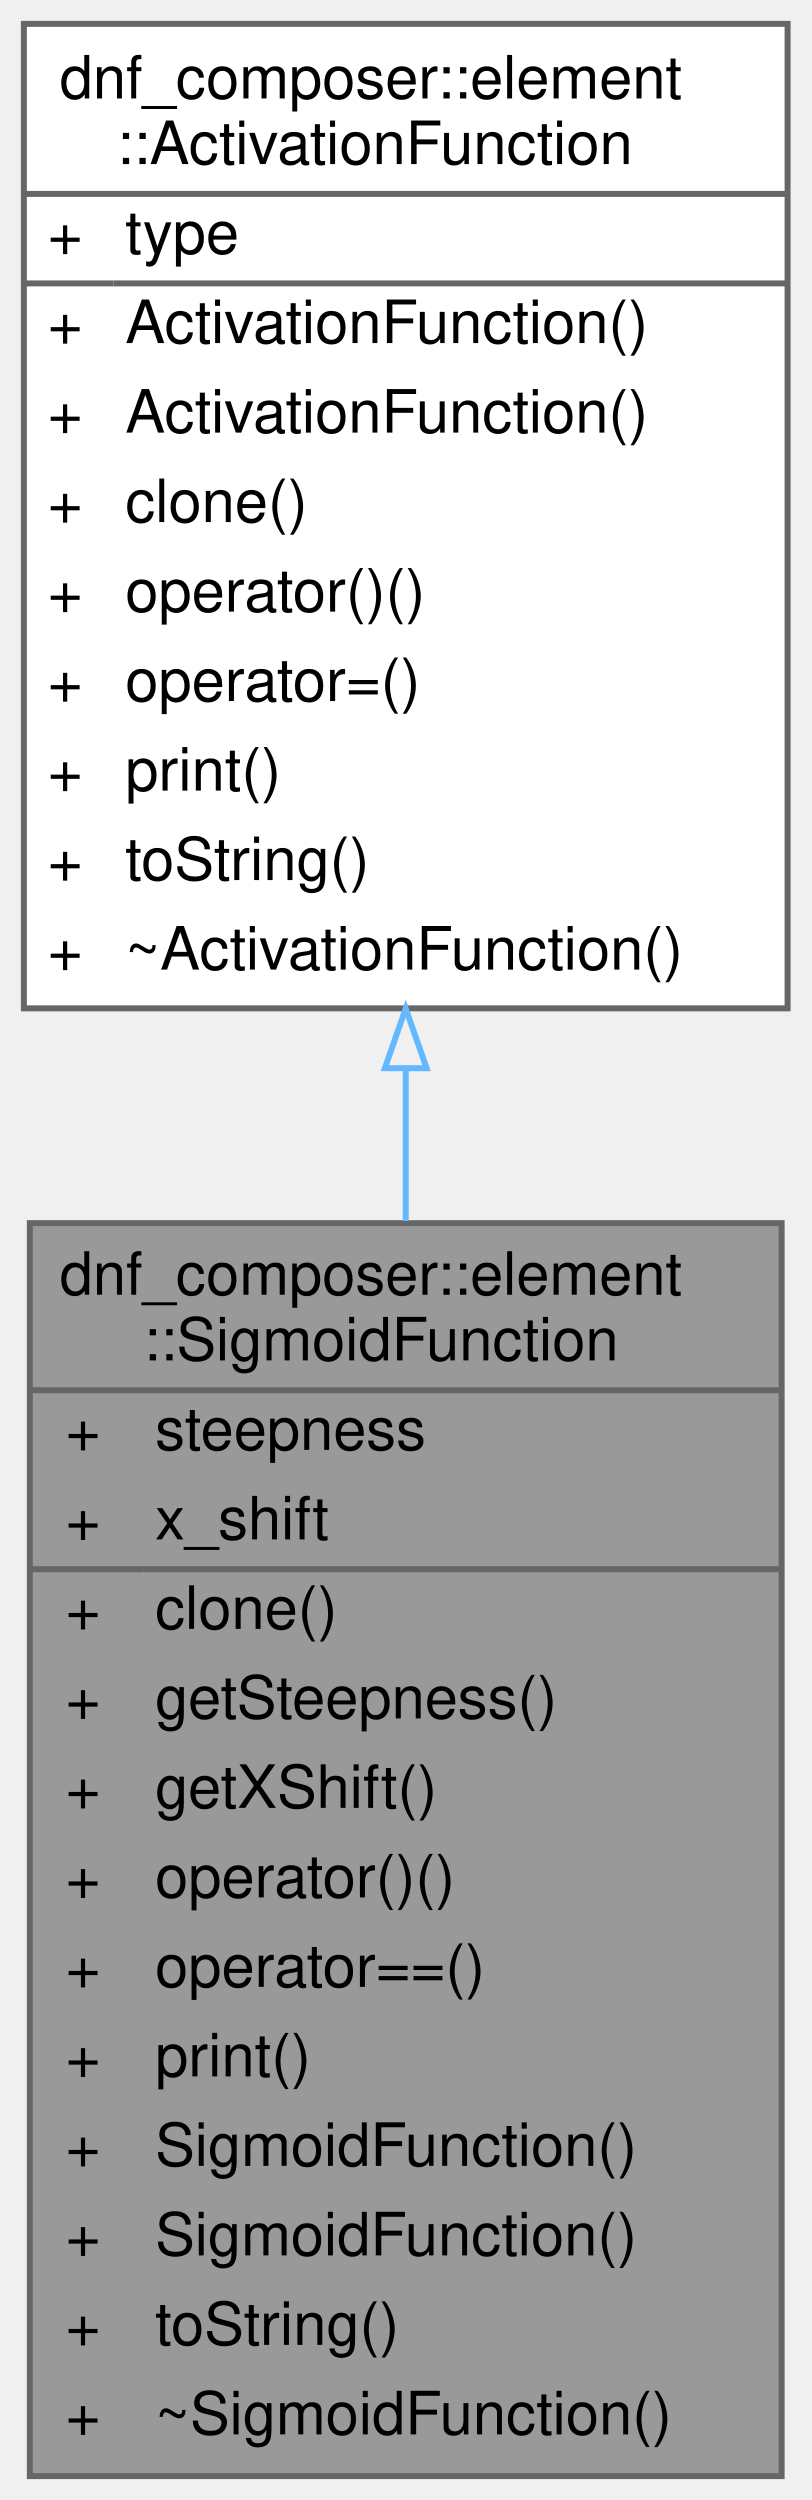
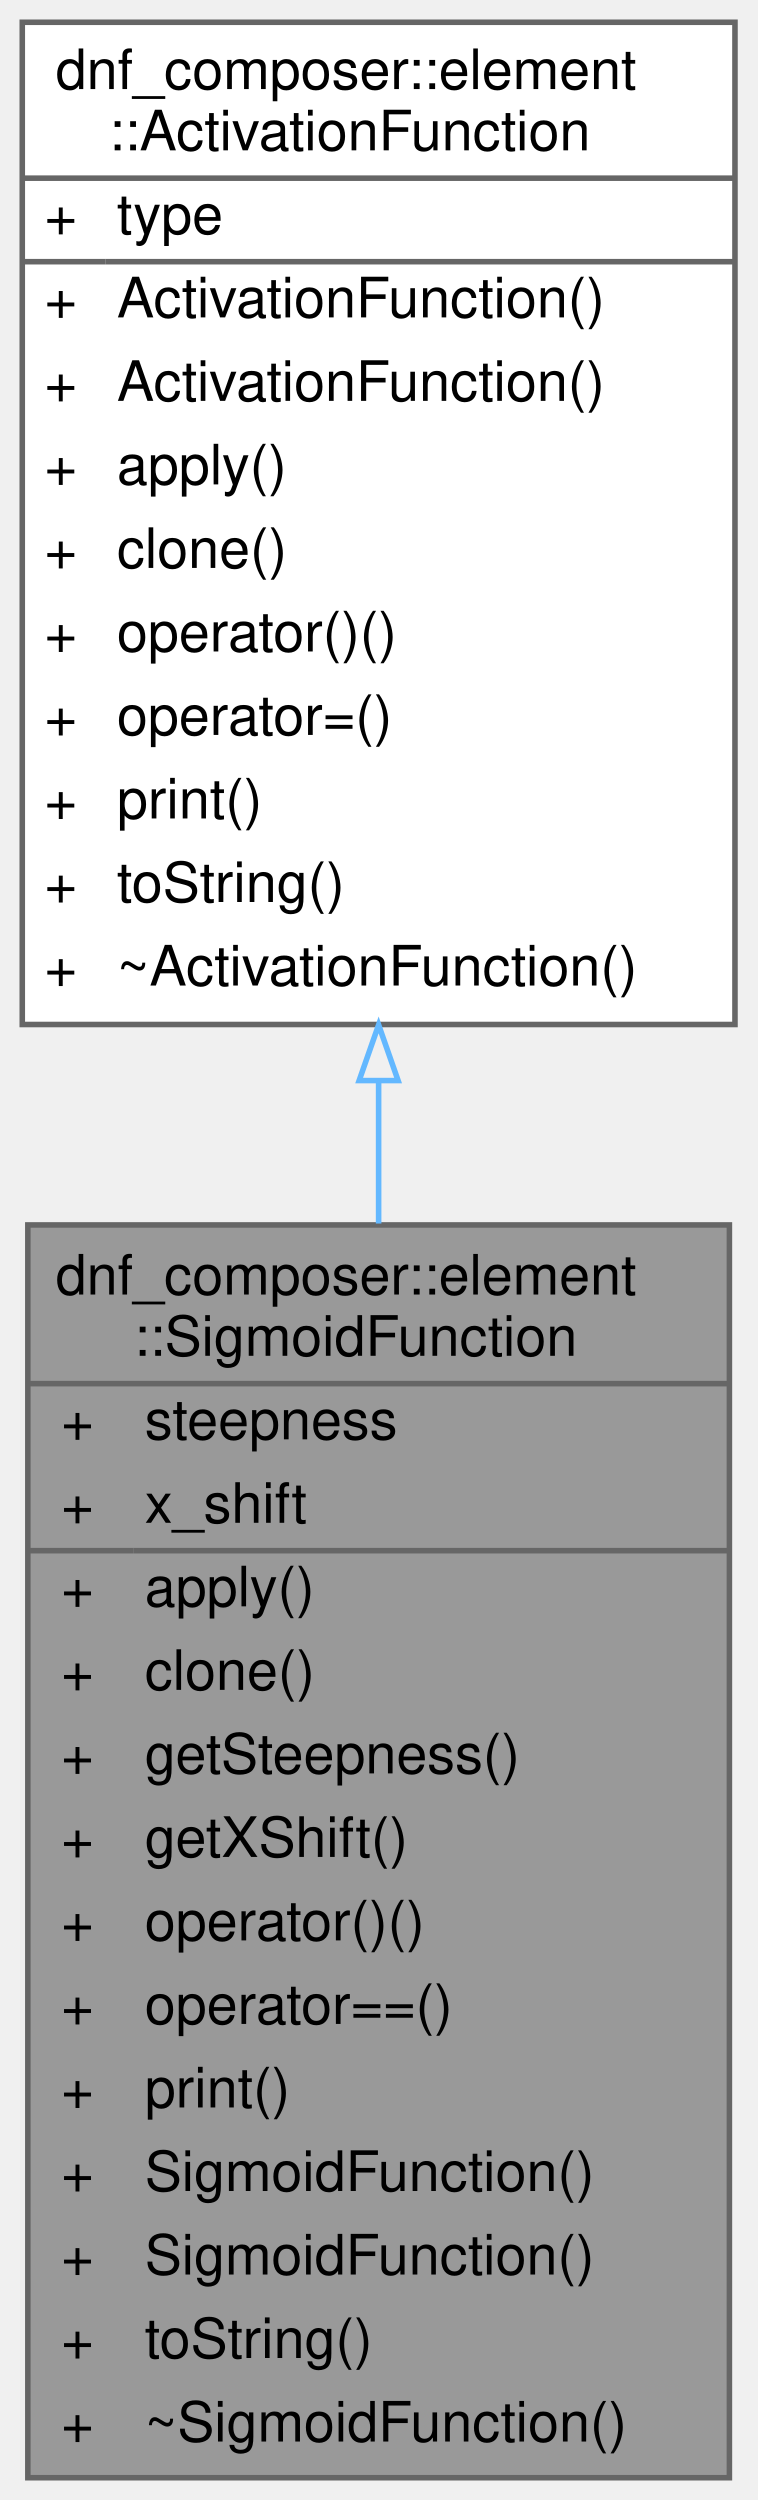
- <svg xmlns="http://www.w3.org/2000/svg" xmlns:xlink="http://www.w3.org/1999/xlink" width="136pt" height="419pt" viewBox="0.00 0.00 136.00 419.00">
-   <g id="graph0" class="graph" transform="scale(1 1) rotate(0) translate(4 415)">
+ <svg xmlns="http://www.w3.org/2000/svg" xmlns:xlink="http://www.w3.org/1999/xlink" width="136pt" height="449pt" viewBox="0.00 0.00 136.00 449.00">
+   <g id="graph0" class="graph" transform="scale(1 1) rotate(0) translate(4 445)">
    <g id="Node000001" class="node">
      <g id="a_Node000001">
        <a xlink:title="Logistic (exponential) sigmoid.">
-           <polygon fill="#999999" stroke="transparent" points="127,-210 1,-210 1,0 127,0 127,-210" />
-           <text text-anchor="start" x="6" y="-198" font-family="Helvetica,sans-Serif" font-size="10.00">dnf_composer::element</text>
-           <text text-anchor="start" x="20" y="-187" font-family="Helvetica,sans-Serif" font-size="10.00">::SigmoidFunction</text>
-           <text text-anchor="start" x="7" y="-172" font-family="Helvetica,sans-Serif" font-size="10.00">+</text>
-           <text text-anchor="start" x="22" y="-172" font-family="Helvetica,sans-Serif" font-size="10.00">steepness</text>
-           <text text-anchor="start" x="7" y="-157" font-family="Helvetica,sans-Serif" font-size="10.00">+</text>
-           <text text-anchor="start" x="22" y="-157" font-family="Helvetica,sans-Serif" font-size="10.00">x_shift</text>
-           <text text-anchor="start" x="7" y="-142" font-family="Helvetica,sans-Serif" font-size="10.00">+</text>
-           <text text-anchor="start" x="22" y="-142" font-family="Helvetica,sans-Serif" font-size="10.00">clone()</text>
-           <text text-anchor="start" x="7" y="-127" font-family="Helvetica,sans-Serif" font-size="10.00">+</text>
-           <text text-anchor="start" x="22" y="-127" font-family="Helvetica,sans-Serif" font-size="10.00">getSteepness()</text>
-           <text text-anchor="start" x="7" y="-112" font-family="Helvetica,sans-Serif" font-size="10.00">+</text>
-           <text text-anchor="start" x="22" y="-112" font-family="Helvetica,sans-Serif" font-size="10.00">getXShift()</text>
-           <text text-anchor="start" x="7" y="-97" font-family="Helvetica,sans-Serif" font-size="10.00">+</text>
-           <text text-anchor="start" x="22" y="-97" font-family="Helvetica,sans-Serif" font-size="10.00">operator()()</text>
-           <text text-anchor="start" x="7" y="-82" font-family="Helvetica,sans-Serif" font-size="10.00">+</text>
-           <text text-anchor="start" x="22" y="-82" font-family="Helvetica,sans-Serif" font-size="10.00">operator==()</text>
-           <text text-anchor="start" x="7" y="-67" font-family="Helvetica,sans-Serif" font-size="10.00">+</text>
-           <text text-anchor="start" x="22" y="-67" font-family="Helvetica,sans-Serif" font-size="10.00">print()</text>
-           <text text-anchor="start" x="7" y="-52" font-family="Helvetica,sans-Serif" font-size="10.00">+</text>
-           <text text-anchor="start" x="22" y="-52" font-family="Helvetica,sans-Serif" font-size="10.00">SigmoidFunction()</text>
-           <text text-anchor="start" x="7" y="-37" font-family="Helvetica,sans-Serif" font-size="10.00">+</text>
-           <text text-anchor="start" x="22" y="-37" font-family="Helvetica,sans-Serif" font-size="10.00">SigmoidFunction()</text>
-           <text text-anchor="start" x="7" y="-22" font-family="Helvetica,sans-Serif" font-size="10.00">+</text>
-           <text text-anchor="start" x="22" y="-22" font-family="Helvetica,sans-Serif" font-size="10.00">toString()</text>
-           <text text-anchor="start" x="7" y="-7" font-family="Helvetica,sans-Serif" font-size="10.00">+</text>
-           <text text-anchor="start" x="22" y="-7" font-family="Helvetica,sans-Serif" font-size="10.00">~SigmoidFunction()</text>
-           <polygon fill="#666666" stroke="#666666" points="1,-182 1,-182 127,-182 127,-182 1,-182" />
-           <polygon fill="#666666" stroke="#666666" points="1,-152 1,-152 20,-152 20,-152 1,-152" />
-           <polygon fill="#666666" stroke="#666666" points="20,-152 20,-152 127,-152 127,-152 20,-152" />
-           <polygon fill="none" stroke="#666666" points="1,0 1,-210 127,-210 127,0 1,0" />
+           <polygon fill="#999999" stroke="transparent" points="127,-225 1,-225 1,0 127,0 127,-225" />
+           <text text-anchor="start" x="6" y="-212.5" font-family="Helvetica,sans-Serif" font-size="10.00">dnf_composer::element</text>
+           <text text-anchor="start" x="20" y="-201.5" font-family="Helvetica,sans-Serif" font-size="10.00">::SigmoidFunction</text>
+           <text text-anchor="start" x="7" y="-186.5" font-family="Helvetica,sans-Serif" font-size="10.00">+</text>
+           <text text-anchor="start" x="22" y="-186.5" font-family="Helvetica,sans-Serif" font-size="10.00">steepness</text>
+           <text text-anchor="start" x="7" y="-171.5" font-family="Helvetica,sans-Serif" font-size="10.00">+</text>
+           <text text-anchor="start" x="22" y="-171.5" font-family="Helvetica,sans-Serif" font-size="10.00">x_shift</text>
+           <text text-anchor="start" x="7" y="-156.5" font-family="Helvetica,sans-Serif" font-size="10.00">+</text>
+           <text text-anchor="start" x="22" y="-156.5" font-family="Helvetica,sans-Serif" font-size="10.00">apply()</text>
+           <text text-anchor="start" x="7" y="-141.5" font-family="Helvetica,sans-Serif" font-size="10.00">+</text>
+           <text text-anchor="start" x="22" y="-141.5" font-family="Helvetica,sans-Serif" font-size="10.00">clone()</text>
+           <text text-anchor="start" x="7" y="-126.5" font-family="Helvetica,sans-Serif" font-size="10.00">+</text>
+           <text text-anchor="start" x="22" y="-126.5" font-family="Helvetica,sans-Serif" font-size="10.00">getSteepness()</text>
+           <text text-anchor="start" x="7" y="-111.5" font-family="Helvetica,sans-Serif" font-size="10.00">+</text>
+           <text text-anchor="start" x="22" y="-111.5" font-family="Helvetica,sans-Serif" font-size="10.00">getXShift()</text>
+           <text text-anchor="start" x="7" y="-96.5" font-family="Helvetica,sans-Serif" font-size="10.00">+</text>
+           <text text-anchor="start" x="22" y="-96.5" font-family="Helvetica,sans-Serif" font-size="10.00">operator()()</text>
+           <text text-anchor="start" x="7" y="-81.5" font-family="Helvetica,sans-Serif" font-size="10.00">+</text>
+           <text text-anchor="start" x="22" y="-81.5" font-family="Helvetica,sans-Serif" font-size="10.00">operator==()</text>
+           <text text-anchor="start" x="7" y="-66.5" font-family="Helvetica,sans-Serif" font-size="10.00">+</text>
+           <text text-anchor="start" x="22" y="-66.5" font-family="Helvetica,sans-Serif" font-size="10.00">print()</text>
+           <text text-anchor="start" x="7" y="-51.5" font-family="Helvetica,sans-Serif" font-size="10.00">+</text>
+           <text text-anchor="start" x="22" y="-51.5" font-family="Helvetica,sans-Serif" font-size="10.00">SigmoidFunction()</text>
+           <text text-anchor="start" x="7" y="-36.5" font-family="Helvetica,sans-Serif" font-size="10.00">+</text>
+           <text text-anchor="start" x="22" y="-36.5" font-family="Helvetica,sans-Serif" font-size="10.00">SigmoidFunction()</text>
+           <text text-anchor="start" x="7" y="-21.5" font-family="Helvetica,sans-Serif" font-size="10.00">+</text>
+           <text text-anchor="start" x="22" y="-21.5" font-family="Helvetica,sans-Serif" font-size="10.00">toString()</text>
+           <text text-anchor="start" x="7" y="-6.5" font-family="Helvetica,sans-Serif" font-size="10.00">+</text>
+           <text text-anchor="start" x="22" y="-6.5" font-family="Helvetica,sans-Serif" font-size="10.00">~SigmoidFunction()</text>
+           <polygon fill="#666666" stroke="#666666" points="1,-196.5 1,-196.5 127,-196.5 127,-196.5 1,-196.5" />
+           <polygon fill="#666666" stroke="#666666" points="1,-166.5 1,-166.5 20,-166.5 20,-166.5 1,-166.5" />
+           <polygon fill="#666666" stroke="#666666" points="20,-166.5 20,-166.5 127,-166.5 127,-166.5 20,-166.5" />
+           <polygon fill="none" stroke="#666666" points="1,0 1,-225 127,-225 127,0 1,0" />
        </a>
      </g>
    </g>
    <g id="Node000002" class="node">
      <g id="a_Node000002">
        <a xlink:href="structdnf__composer_1_1element_1_1ActivationFunction.html" target="_top" xlink:title="Abstract base for activation functions applied to a neural field.">
-           <polygon fill="white" stroke="transparent" points="128,-411 0,-411 0,-246 128,-246 128,-411" />
-           <text text-anchor="start" x="6" y="-398.5" font-family="Helvetica,sans-Serif" font-size="10.00">dnf_composer::element</text>
-           <text text-anchor="start" x="15.5" y="-387.5" font-family="Helvetica,sans-Serif" font-size="10.00">::ActivationFunction</text>
-           <text text-anchor="start" x="4" y="-372.5" font-family="Helvetica,sans-Serif" font-size="10.00">+</text>
-           <text text-anchor="start" x="17" y="-372.5" font-family="Helvetica,sans-Serif" font-size="10.00">type</text>
-           <text text-anchor="start" x="4" y="-357.5" font-family="Helvetica,sans-Serif" font-size="10.00">+</text>
-           <text text-anchor="start" x="17" y="-357.5" font-family="Helvetica,sans-Serif" font-size="10.00">ActivationFunction()</text>
-           <text text-anchor="start" x="4" y="-342.5" font-family="Helvetica,sans-Serif" font-size="10.00">+</text>
-           <text text-anchor="start" x="17" y="-342.5" font-family="Helvetica,sans-Serif" font-size="10.00">ActivationFunction()</text>
-           <text text-anchor="start" x="4" y="-327.5" font-family="Helvetica,sans-Serif" font-size="10.00">+</text>
-           <text text-anchor="start" x="17" y="-327.5" font-family="Helvetica,sans-Serif" font-size="10.00">clone()</text>
-           <text text-anchor="start" x="4" y="-312.5" font-family="Helvetica,sans-Serif" font-size="10.00">+</text>
-           <text text-anchor="start" x="17" y="-312.5" font-family="Helvetica,sans-Serif" font-size="10.00">operator()()</text>
-           <text text-anchor="start" x="4" y="-297.5" font-family="Helvetica,sans-Serif" font-size="10.00">+</text>
-           <text text-anchor="start" x="17" y="-297.5" font-family="Helvetica,sans-Serif" font-size="10.00">operator=()</text>
-           <text text-anchor="start" x="4" y="-282.5" font-family="Helvetica,sans-Serif" font-size="10.00">+</text>
-           <text text-anchor="start" x="17" y="-282.5" font-family="Helvetica,sans-Serif" font-size="10.00">print()</text>
-           <text text-anchor="start" x="4" y="-267.5" font-family="Helvetica,sans-Serif" font-size="10.00">+</text>
-           <text text-anchor="start" x="17" y="-267.5" font-family="Helvetica,sans-Serif" font-size="10.00">toString()</text>
-           <text text-anchor="start" x="4" y="-252.5" font-family="Helvetica,sans-Serif" font-size="10.00">+</text>
-           <text text-anchor="start" x="17" y="-252.5" font-family="Helvetica,sans-Serif" font-size="10.00">~ActivationFunction()</text>
-           <polygon fill="#666666" stroke="#666666" points="0,-382.5 0,-382.5 128,-382.5 128,-382.5 0,-382.5" />
-           <polygon fill="#666666" stroke="#666666" points="0,-367.5 0,-367.5 15,-367.5 15,-367.5 0,-367.5" />
-           <polygon fill="#666666" stroke="#666666" points="15,-367.5 15,-367.5 128,-367.5 128,-367.5 15,-367.5" />
-           <polygon fill="none" stroke="#666666" points="0,-246 0,-411 128,-411 128,-246 0,-246" />
+           <polygon fill="white" stroke="transparent" points="128,-441 0,-441 0,-261 128,-261 128,-441" />
+           <text text-anchor="start" x="6" y="-429" font-family="Helvetica,sans-Serif" font-size="10.00">dnf_composer::element</text>
+           <text text-anchor="start" x="15.5" y="-418" font-family="Helvetica,sans-Serif" font-size="10.00">::ActivationFunction</text>
+           <text text-anchor="start" x="4" y="-403" font-family="Helvetica,sans-Serif" font-size="10.00">+</text>
+           <text text-anchor="start" x="17" y="-403" font-family="Helvetica,sans-Serif" font-size="10.00">type</text>
+           <text text-anchor="start" x="4" y="-388" font-family="Helvetica,sans-Serif" font-size="10.00">+</text>
+           <text text-anchor="start" x="17" y="-388" font-family="Helvetica,sans-Serif" font-size="10.00">ActivationFunction()</text>
+           <text text-anchor="start" x="4" y="-373" font-family="Helvetica,sans-Serif" font-size="10.00">+</text>
+           <text text-anchor="start" x="17" y="-373" font-family="Helvetica,sans-Serif" font-size="10.00">ActivationFunction()</text>
+           <text text-anchor="start" x="4" y="-358" font-family="Helvetica,sans-Serif" font-size="10.00">+</text>
+           <text text-anchor="start" x="17" y="-358" font-family="Helvetica,sans-Serif" font-size="10.00">apply()</text>
+           <text text-anchor="start" x="4" y="-343" font-family="Helvetica,sans-Serif" font-size="10.00">+</text>
+           <text text-anchor="start" x="17" y="-343" font-family="Helvetica,sans-Serif" font-size="10.00">clone()</text>
+           <text text-anchor="start" x="4" y="-328" font-family="Helvetica,sans-Serif" font-size="10.00">+</text>
+           <text text-anchor="start" x="17" y="-328" font-family="Helvetica,sans-Serif" font-size="10.00">operator()()</text>
+           <text text-anchor="start" x="4" y="-313" font-family="Helvetica,sans-Serif" font-size="10.00">+</text>
+           <text text-anchor="start" x="17" y="-313" font-family="Helvetica,sans-Serif" font-size="10.00">operator=()</text>
+           <text text-anchor="start" x="4" y="-298" font-family="Helvetica,sans-Serif" font-size="10.00">+</text>
+           <text text-anchor="start" x="17" y="-298" font-family="Helvetica,sans-Serif" font-size="10.00">print()</text>
+           <text text-anchor="start" x="4" y="-283" font-family="Helvetica,sans-Serif" font-size="10.00">+</text>
+           <text text-anchor="start" x="17" y="-283" font-family="Helvetica,sans-Serif" font-size="10.00">toString()</text>
+           <text text-anchor="start" x="4" y="-268" font-family="Helvetica,sans-Serif" font-size="10.00">+</text>
+           <text text-anchor="start" x="17" y="-268" font-family="Helvetica,sans-Serif" font-size="10.00">~ActivationFunction()</text>
+           <polygon fill="#666666" stroke="#666666" points="0,-413 0,-413 128,-413 128,-413 0,-413" />
+           <polygon fill="#666666" stroke="#666666" points="0,-398 0,-398 15,-398 15,-398 0,-398" />
+           <polygon fill="#666666" stroke="#666666" points="15,-398 15,-398 128,-398 128,-398 15,-398" />
+           <polygon fill="none" stroke="#666666" points="0,-261 0,-441 128,-441 128,-261 0,-261" />
        </a>
      </g>
    </g>
    <g id="edge1_Node000001_Node000002" class="edge">
      <g id="a_edge1_Node000001_Node000002">
        <a xlink:title=" ">
-           <path fill="none" stroke="#63b8ff" d="M64,-235.81C64,-227.41 64,-218.86 64,-210.36" />
-           <polygon fill="none" stroke="#63b8ff" points="60.5,-235.97 64,-245.97 67.5,-235.97 60.5,-235.97" />
+           <path fill="none" stroke="#63b8ff" d="M64,-250.73C64,-242.31 64,-233.76 64,-225.25" />
+           <polygon fill="none" stroke="#63b8ff" points="60.5,-250.93 64,-260.93 67.5,-250.93 60.5,-250.93" />
        </a>
      </g>
    </g>
  </g>
</svg>
